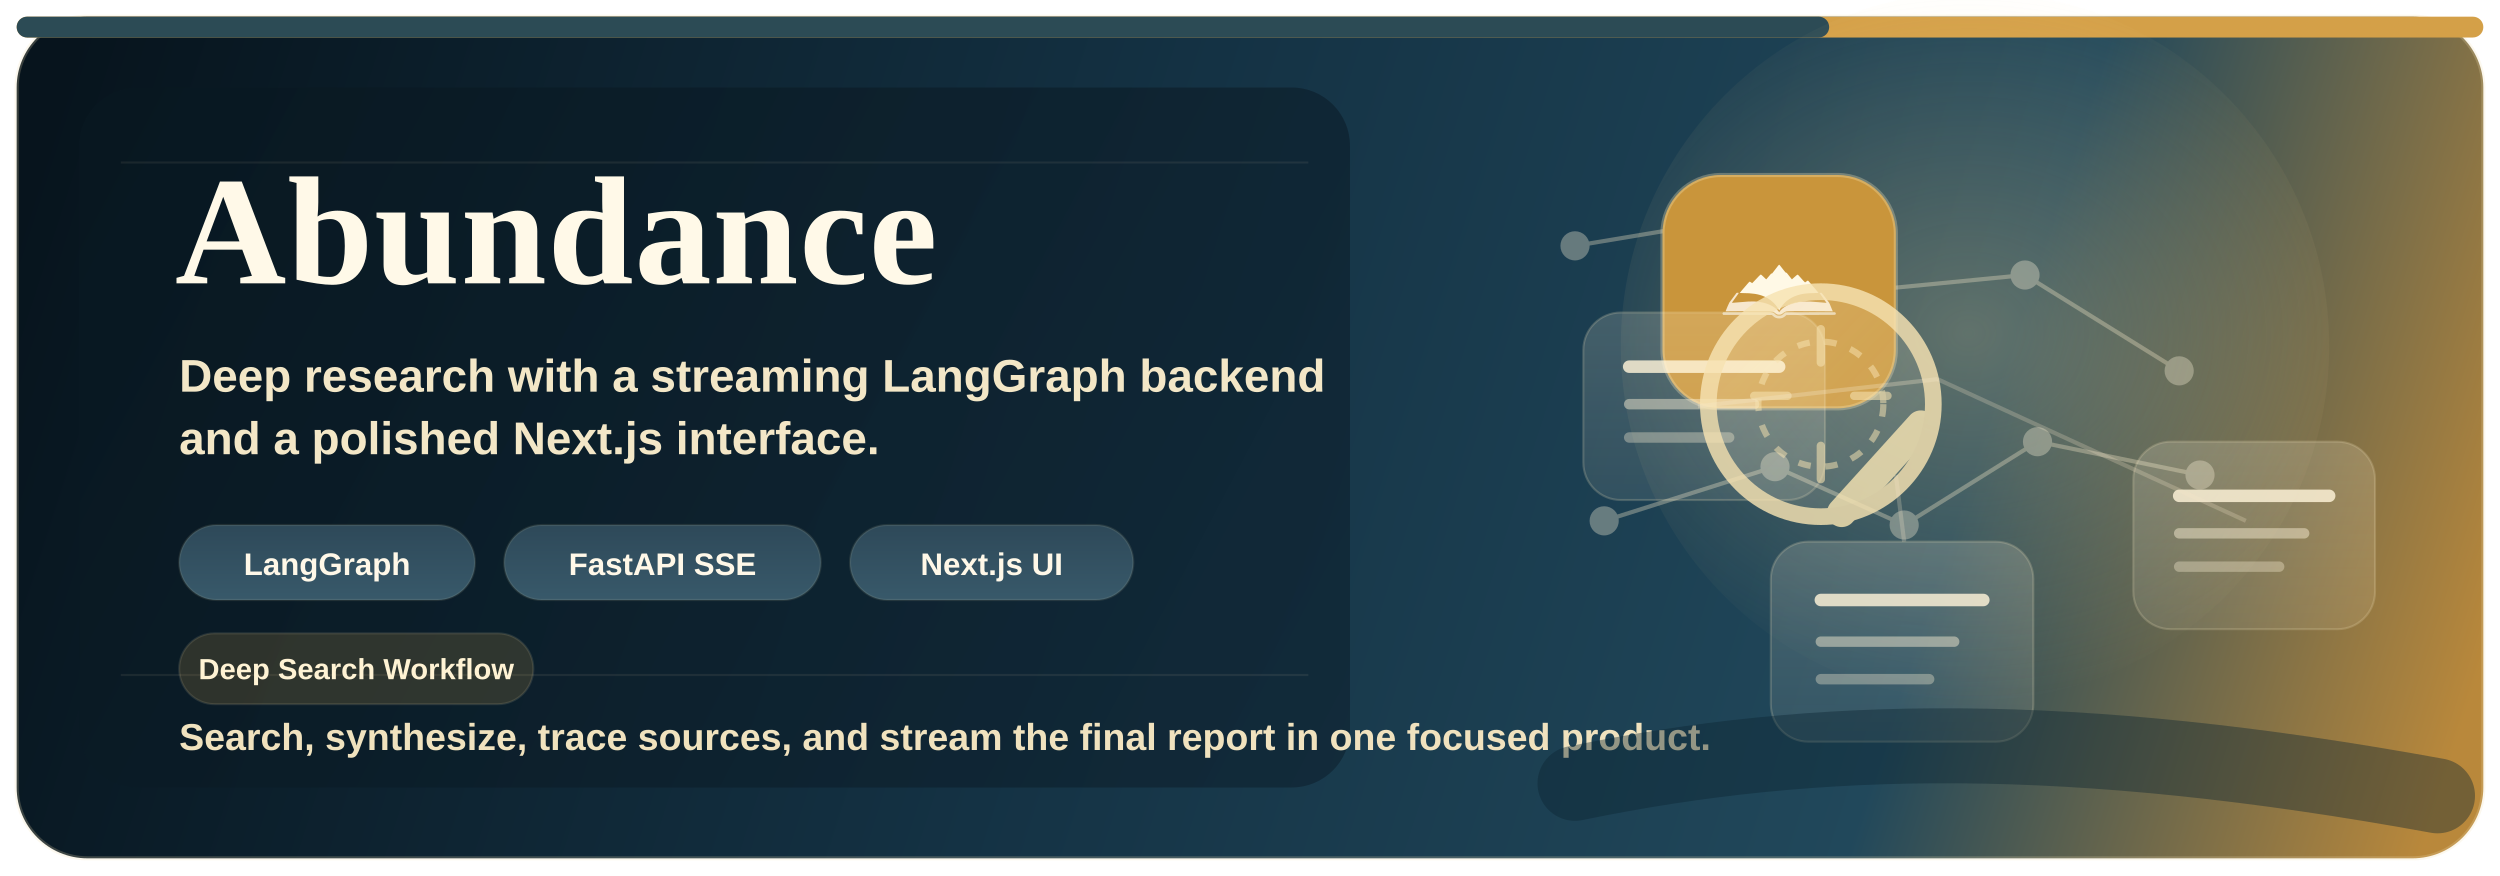
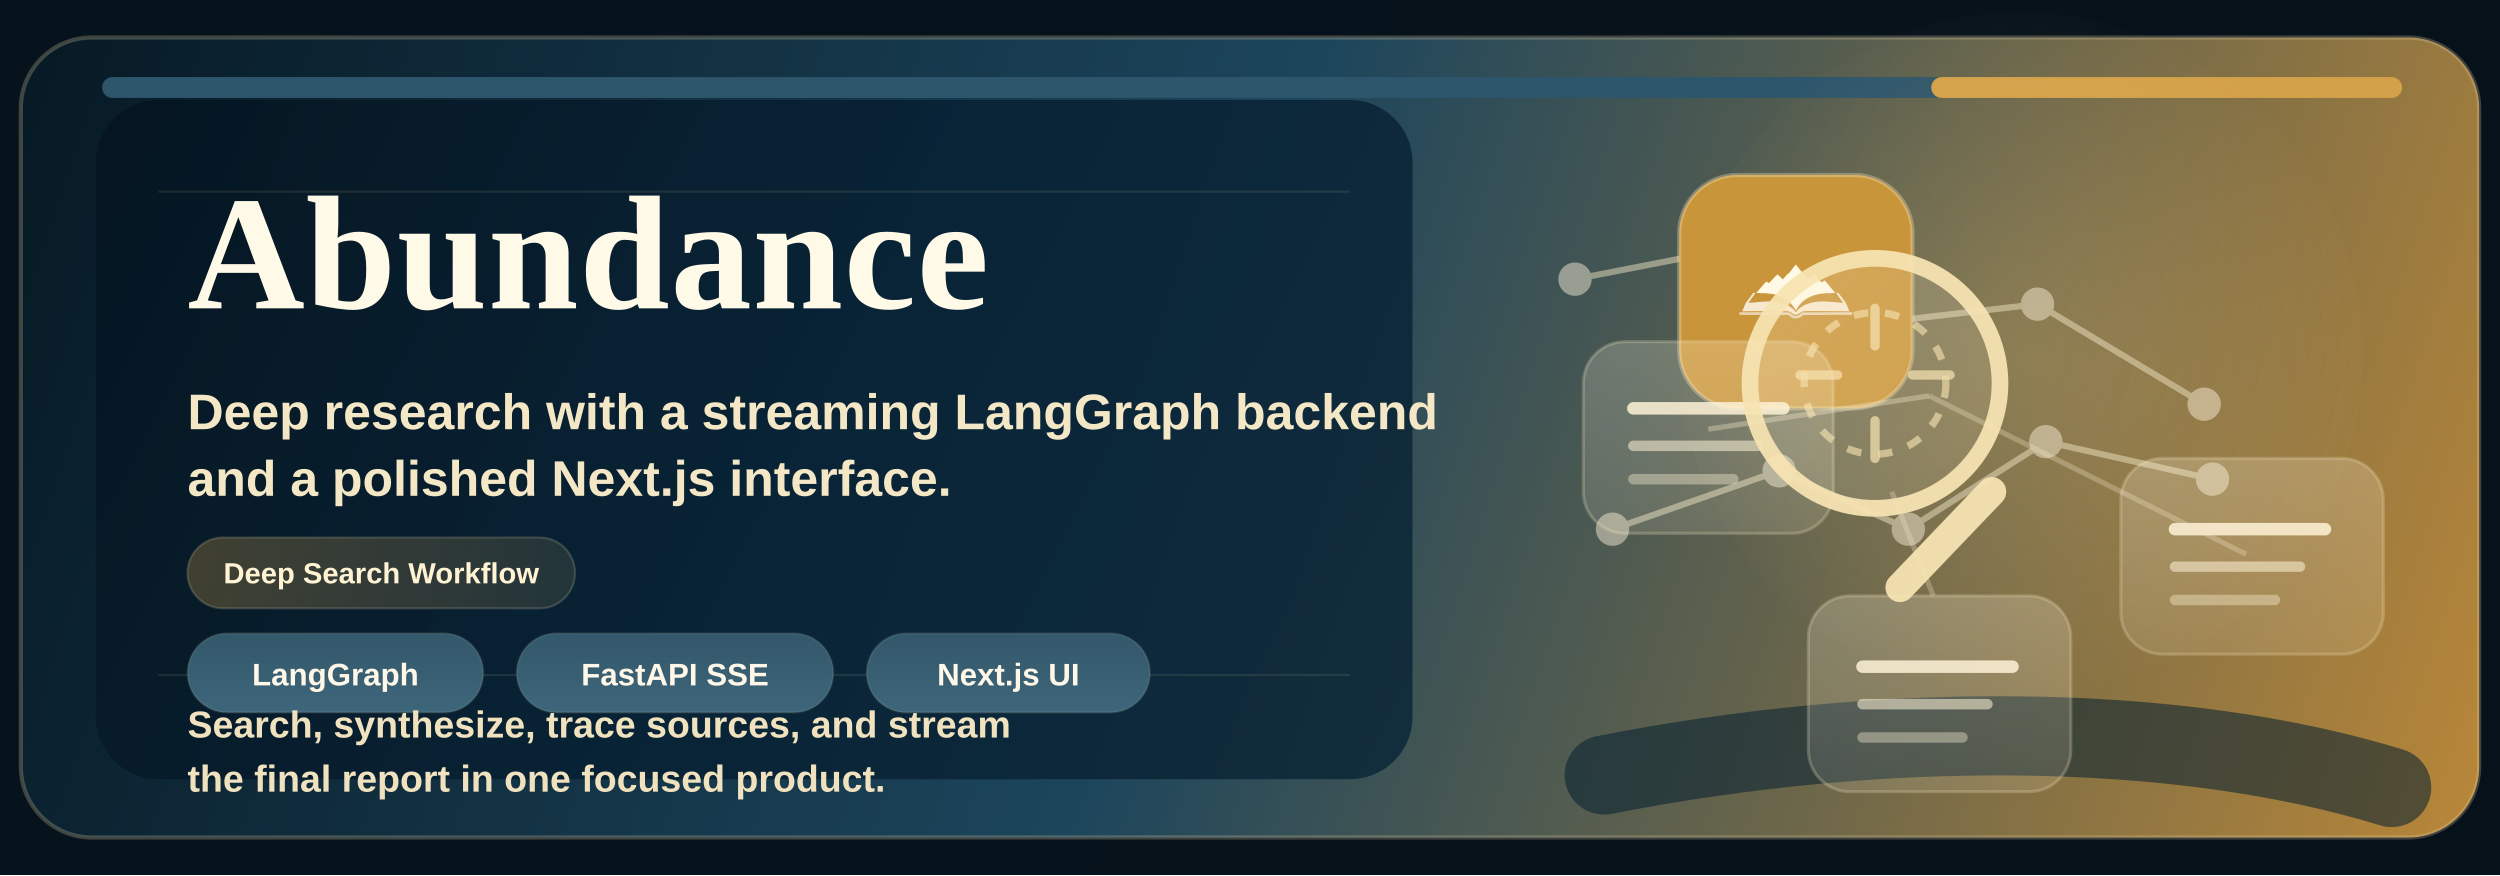
<svg xmlns="http://www.w3.org/2000/svg" width="1200" height="420" viewBox="0 0 1200 420" fill="none" role="img" aria-labelledby="title desc">
  <defs>
-     <linearGradient id="bg" x1="32" y1="28" x2="1168" y2="392" gradientUnits="userSpaceOnUse">
-       <stop offset="0" stop-color="#07141D" />
-       <stop offset="0.44" stop-color="#143244" />
-       <stop offset="0.78" stop-color="#21485B" />
-       <stop offset="1" stop-color="#B9883B" />
+     <linearGradient id="canvas" x1="0" y1="0" x2="1200" y2="420" gradientUnits="userSpaceOnUse">
+       <stop offset="0" stop-color="#06131C" />
+       <stop offset="1" stop-color="#07111A" />
    </linearGradient>
-     <linearGradient id="panel" x1="52" y1="44" x2="640" y2="354" gradientUnits="userSpaceOnUse">
-       <stop offset="0" stop-color="#081720" stop-opacity="0.96" />
-       <stop offset="1" stop-color="#102736" stop-opacity="0.82" />
+     <linearGradient id="frame" x1="18" y1="18" x2="1182" y2="402" gradientUnits="userSpaceOnUse">
+       <stop offset="0" stop-color="#071A25" />
+       <stop offset="0.48" stop-color="#1C455C" />
+       <stop offset="1" stop-color="#B78639" />
    </linearGradient>
-     <linearGradient id="chip" x1="0" y1="0" x2="0" y2="36" gradientUnits="userSpaceOnUse">
-       <stop offset="0" stop-color="#2E4959" />
-       <stop offset="1" stop-color="#38596A" />
+     <linearGradient id="panel" x1="46" y1="48" x2="678" y2="374" gradientUnits="userSpaceOnUse">
+       <stop offset="0" stop-color="#051520" stop-opacity="0.96" />
+       <stop offset="0.52" stop-color="#082235" stop-opacity="0.94" />
+       <stop offset="1" stop-color="#0D2838" stop-opacity="0.88" />
+     </linearGradient>
+     <linearGradient id="chip" x1="0" y1="0" x2="0" y2="38" gradientUnits="userSpaceOnUse">
+       <stop offset="0" stop-color="#33576B" />
+       <stop offset="1" stop-color="#3E667A" />
+     </linearGradient>
+     <linearGradient id="chipGold" x1="0" y1="0" x2="174" y2="34" gradientUnits="userSpaceOnUse">
+       <stop offset="0" stop-color="#D4A048" stop-opacity="0.28" />
+       <stop offset="1" stop-color="#F0C56B" stop-opacity="0.12" />
    </linearGradient>
    <linearGradient id="card" x1="0" y1="0" x2="0" y2="130" gradientUnits="userSpaceOnUse">
-       <stop offset="0" stop-color="#FFF5DD" stop-opacity="0.18" />
-       <stop offset="1" stop-color="#FFF5DD" stop-opacity="0.06" />
+       <stop offset="0" stop-color="#FFF6DE" stop-opacity="0.22" />
+       <stop offset="1" stop-color="#FFF6DE" stop-opacity="0.08" />
    </linearGradient>
-     <radialGradient id="glow" cx="0" cy="0" r="1" gradientUnits="userSpaceOnUse" gradientTransform="translate(945 160) rotate(90) scale(178 210)">
-       <stop offset="0" stop-color="#F7D793" stop-opacity="0.30" />
-       <stop offset="1" stop-color="#F7D793" stop-opacity="0" />
+     <radialGradient id="glow" cx="0" cy="0" r="1" gradientUnits="userSpaceOnUse" gradientTransform="translate(970 170) rotate(90) scale(170 180)">
+       <stop offset="0" stop-color="#F3D086" stop-opacity="0.20" />
+       <stop offset="1" stop-color="#F3D086" stop-opacity="0" />
    </radialGradient>
-     <linearGradient id="lens" x1="876" y1="110" x2="1002" y2="232" gradientUnits="userSpaceOnUse">
-       <stop offset="0" stop-color="#FFF3D0" stop-opacity="0.26" />
-       <stop offset="1" stop-color="#FFF3D0" stop-opacity="0.08" />
+     <linearGradient id="lensFill" x1="842" y1="132" x2="964" y2="252" gradientUnits="userSpaceOnUse">
+       <stop offset="0" stop-color="#FFF3D1" stop-opacity="0.22" />
+       <stop offset="1" stop-color="#FFF3D1" stop-opacity="0.10" />
    </linearGradient>
  </defs>
-   <rect x="8" y="8" width="1184" height="404" rx="34" fill="url(#bg)" />
-   <rect x="8" y="8" width="1184" height="404" rx="34" stroke="#F1E0B2" stroke-opacity="0.22" stroke-width="2" />
-   <rect x="8" y="8" width="1184" height="10" rx="5" fill="#D4A048" />
-   <rect x="8" y="8" width="870" height="10" rx="5" fill="#244757" fill-opacity="0.95" />
-   <rect x="38" y="42" width="610" height="336" rx="28" fill="url(#panel)" />
-   <path d="M58 78H628" stroke="#F1E0B2" stroke-opacity="0.08" stroke-width="1" />
-   <path d="M58 324H628" stroke="#F1E0B2" stroke-opacity="0.08" stroke-width="1" />
-   <circle cx="948" cy="166" r="170" fill="url(#glow)" />
-   <g opacity="0.34">
-     <path d="M756 118L840 104L890 140L972 132L1046 178" stroke="#F4E7C6" stroke-width="2" />
-     <path d="M770 250L852 224L914 252L978 212L1056 228" stroke="#F4E7C6" stroke-width="2" />
-     <circle cx="756" cy="118" r="7" fill="#F8EFD7" />
-     <circle cx="840" cy="104" r="7" fill="#F8EFD7" />
-     <circle cx="890" cy="140" r="7" fill="#F8EFD7" />
-     <circle cx="972" cy="132" r="7" fill="#F8EFD7" />
-     <circle cx="1046" cy="178" r="7" fill="#F8EFD7" />
-     <circle cx="770" cy="250" r="7" fill="#F8EFD7" />
-     <circle cx="852" cy="224" r="7" fill="#F8EFD7" />
-     <circle cx="914" cy="252" r="7" fill="#F8EFD7" />
-     <circle cx="978" cy="212" r="7" fill="#F8EFD7" />
-     <circle cx="1056" cy="228" r="7" fill="#F8EFD7" />
+   <rect width="1200" height="420" fill="url(#canvas)" />
+   <rect x="10" y="18" width="1180" height="384" rx="34" fill="url(#frame)" />
+   <rect x="10" y="18" width="1180" height="384" rx="34" stroke="#F2E0B0" stroke-opacity="0.24" stroke-width="2" />
+   <path d="M54 42H932" stroke="#2D556B" stroke-width="10" stroke-linecap="round" />
+   <path d="M932 42H1148" stroke="#D3A149" stroke-width="10" stroke-linecap="round" />
+   <rect x="46" y="48" width="632" height="326" rx="30" fill="url(#panel)" />
+   <path d="M76 92H648" stroke="#F2E0B0" stroke-opacity="0.10" stroke-width="1" />
+   <path d="M76 324H648" stroke="#F2E0B0" stroke-opacity="0.10" stroke-width="1" />
+   <circle cx="970" cy="170" r="164" fill="url(#glow)" />
+   <path d="M770 372C902 346 1044 346 1148 378" stroke="#072131" stroke-opacity="0.56" stroke-width="38" stroke-linecap="round" />
+   <g opacity="0.48">
+     <path d="M756 134L838 118L892 156L978 146L1058 194" stroke="#F3E7C7" stroke-width="3" stroke-linecap="round" />
+     <path d="M774 254L854 226L916 254L982 212L1062 230" stroke="#F3E7C7" stroke-width="3" stroke-linecap="round" />
+     <circle cx="756" cy="134" r="8" fill="#F8EFD7" />
+     <circle cx="838" cy="118" r="8" fill="#F8EFD7" />
+     <circle cx="892" cy="156" r="8" fill="#F8EFD7" />
+     <circle cx="978" cy="146" r="8" fill="#F8EFD7" />
+     <circle cx="1058" cy="194" r="8" fill="#F8EFD7" />
+     <circle cx="774" cy="254" r="8" fill="#F8EFD7" />
+     <circle cx="854" cy="226" r="8" fill="#F8EFD7" />
+     <circle cx="916" cy="254" r="8" fill="#F8EFD7" />
+     <circle cx="982" cy="212" r="8" fill="#F8EFD7" />
+     <circle cx="1062" cy="230" r="8" fill="#F8EFD7" />
  </g>
-   <g transform="translate(798 84)">
+   <g transform="translate(806 84)">
    <rect width="112" height="112" rx="28" fill="#C9953B" />
-     <rect width="112" height="112" rx="28" stroke="#F8E6B9" stroke-opacity="0.30" stroke-width="2" />
+     <rect width="112" height="112" rx="28" stroke="#F8E6B9" stroke-opacity="0.34" stroke-width="2" />
    <svg x="18" y="18" width="76" height="76" viewBox="0 0 1024 1024">
      <g transform="translate(0,1024) scale(0.1,-0.1)" fill="#FFF9E6" stroke="none">
        <path d="M5046 6792 c-29 -38 -124 -160 -209 -273 -85 -113 -162 -210 -170 -218 -9 -7 -24 -10 -34 -7 -23 7 -50 -20 -195 -199 -59 -71 -118 -141 -132 -154 l-26 -25 -53 50 c-28 27 -102 98 -163 157 -67 65 -119 107 -131 107 -23 0 -178 -154 -404 -402 -79 -87 -148 -158 -154 -158 -5 0 -39 23 -74 50 -36 28 -75 50 -87 50 -16 0 -66 -52 -190 -197 -93 -108 -233 -271 -311 -362 -79 -90 -143 -168 -143 -173 0 -4 66 -8 148 -8 674 -1 1068 -63 1447 -228 378 -164 706 -456 897 -797 29 -52 55 -95 59 -95 3 0 15 21 28 48 12 26 56 97 96 157 275 413 692 691 1238 824 237 58 444 79 875 88 172 3 311 10 310 14 -3 9 -576 683 -644 758 -49 53 -52 53 -153 -28 -35 -28 -69 -51 -76 -51 -15 0 -157 153 -338 363 -90 105 -124 137 -142 137 -26 0 -75 -38 -255 -200 l-114 -103 -38 43 c-21 24 -80 98 -130 164 -148 195 -176 226 -207 226 -35 0 -58 24 -215 230 -205 268 -215 280 -236 280 -12 0 -40 -26 -74 -68z" />
        <path fill="#F7E7CE" d="M2353 5028 c-28 -31 -406 -539 -453 -608 -20 -30 -68 -134 -107 -230 -39 -96 -86 -212 -106 -257 -24 -55 -32 -83 -24 -85 7 -3 172 -1 367 4 195 4 850 9 1455 11 1030 2 1104 1 1165 -16 89 -24 139 -50 223 -114 117 -89 138 -98 242 -98 105 0 141 15 260 105 86 66 149 95 240 112 83 15 1034 18 2227 5 l747 -8 -46 103 c-25 57 -74 176 -108 265 -70 181 -55 156 -357 558 -117 155 -211 271 -222 273 -27 5 -126 -8 -126 -17 0 -7 108 -160 296 -416 60 -82 120 -165 134 -184 l23 -34 -104 7 c-57 4 -248 20 -424 36 -829 76 -1172 64 -1605 -55 -292 -80 -523 -196 -722 -362 -72 -60 -160 -159 -187 -210 -6 -13 -15 -23 -19 -23 -4 0 -20 20 -36 46 -41 65 -148 172 -244 242 -339 250 -807 391 -1357 409 -207 6 -428 -5 -880 -47 -452 -42 -550 -47 -539 -29 7 13 109 155 343 478 106 148 106 147 78 155 -12 3 -43 6 -68 6 -35 0 -50 -5 -66 -22z" />
        <path fill="#E8D4B0" d="M1484 3766 c-38 -32 -39 -86 -1 -124 l27 -27 1571 -1 1571 -2 56 -55 c118 -116 251 -171 412 -171 158 0 278 48 399 160 l67 62 1575 7 1574 7 24 24 c36 34 34 89 -3 120 l-27 24 -1589 0 c-1103 0 -1597 -3 -1617 -11 -15 -6 -60 -42 -99 -80 -48 -46 -95 -80 -140 -102 -64 -29 -77 -32 -169 -32 -93 0 -105 2 -165 32 -40 20 -92 59 -136 101 -55 53 -81 71 -117 80 -34 9 -460 12 -1616 12 l-1570 0 -27 -24z" />
      </g>
    </svg>
  </g>
-   <g transform="translate(760 150)">
-     <rect x="0" y="0" width="116" height="90" rx="18" fill="url(#card)" stroke="#F7E8C2" stroke-opacity="0.20" />
-     <path d="M22 26H94" stroke="#FFF4D9" stroke-opacity="0.82" stroke-width="6" stroke-linecap="round" />
-     <path d="M22 44H82" stroke="#FFF4D9" stroke-opacity="0.45" stroke-width="5" stroke-linecap="round" />
-     <path d="M22 60H70" stroke="#FFF4D9" stroke-opacity="0.34" stroke-width="5" stroke-linecap="round" />
+   <g transform="translate(760 164)">
+     <rect width="120" height="92" rx="20" fill="url(#card)" stroke="#F7E8C2" stroke-opacity="0.24" stroke-width="1.5" />
+     <path d="M24 32H96" stroke="#FFF4D9" stroke-opacity="0.84" stroke-width="6" stroke-linecap="round" />
+     <path d="M24 50H84" stroke="#FFF4D9" stroke-opacity="0.54" stroke-width="5" stroke-linecap="round" />
+     <path d="M24 66H72" stroke="#FFF4D9" stroke-opacity="0.38" stroke-width="5" stroke-linecap="round" />
  </g>
-   <g transform="translate(1024 212)">
-     <rect x="0" y="0" width="116" height="90" rx="18" fill="url(#card)" stroke="#F7E8C2" stroke-opacity="0.20" />
-     <path d="M22 26H94" stroke="#FFF4D9" stroke-opacity="0.82" stroke-width="6" stroke-linecap="round" />
-     <path d="M22 44H82" stroke="#FFF4D9" stroke-opacity="0.45" stroke-width="5" stroke-linecap="round" />
-     <path d="M22 60H70" stroke="#FFF4D9" stroke-opacity="0.34" stroke-width="5" stroke-linecap="round" />
+   <g transform="translate(1018 220)">
+     <rect width="126" height="94" rx="20" fill="url(#card)" stroke="#F7E8C2" stroke-opacity="0.24" stroke-width="1.5" />
+     <path d="M26 34H98" stroke="#FFF4D9" stroke-opacity="0.84" stroke-width="6" stroke-linecap="round" />
+     <path d="M26 52H86" stroke="#FFF4D9" stroke-opacity="0.54" stroke-width="5" stroke-linecap="round" />
+     <path d="M26 68H74" stroke="#FFF4D9" stroke-opacity="0.38" stroke-width="5" stroke-linecap="round" />
  </g>
-   <g transform="translate(850 260)">
-     <rect x="0" y="0" width="126" height="96" rx="18" fill="url(#card)" stroke="#F7E8C2" stroke-opacity="0.20" />
-     <path d="M24 28H102" stroke="#FFF4D9" stroke-opacity="0.82" stroke-width="6" stroke-linecap="round" />
-     <path d="M24 48H88" stroke="#FFF4D9" stroke-opacity="0.45" stroke-width="5" stroke-linecap="round" />
-     <path d="M24 66H76" stroke="#FFF4D9" stroke-opacity="0.34" stroke-width="5" stroke-linecap="round" />
+   <g transform="translate(868 286)">
+     <rect width="126" height="94" rx="20" fill="url(#card)" stroke="#F7E8C2" stroke-opacity="0.24" stroke-width="1.5" />
+     <path d="M26 34H98" stroke="#FFF4D9" stroke-opacity="0.84" stroke-width="6" stroke-linecap="round" />
+     <path d="M26 52H86" stroke="#FFF4D9" stroke-opacity="0.54" stroke-width="5" stroke-linecap="round" />
+     <path d="M26 68H74" stroke="#FFF4D9" stroke-opacity="0.38" stroke-width="5" stroke-linecap="round" />
  </g>
-   <g opacity="0.82">
-     <path d="M922 204L884 246" stroke="#F8E4B0" stroke-width="14" stroke-linecap="round" />
-     <circle cx="874" cy="194" r="54" fill="url(#lens)" stroke="#F7E3B2" stroke-width="8" />
-     <circle cx="874" cy="194" r="30" stroke="#F7E3B2" stroke-opacity="0.65" stroke-width="3" stroke-dasharray="6 7" />
-     <path d="M842 190L858 190" stroke="#F7E3B2" stroke-opacity="0.72" stroke-width="4" stroke-linecap="round" />
-     <path d="M890 190L906 190" stroke="#F7E3B2" stroke-opacity="0.72" stroke-width="4" stroke-linecap="round" />
-     <path d="M874 158L874 174" stroke="#F7E3B2" stroke-opacity="0.72" stroke-width="4" stroke-linecap="round" />
-     <path d="M874 214L874 230" stroke="#F7E3B2" stroke-opacity="0.72" stroke-width="4" stroke-linecap="round" />
+   <path d="M926 190L820 206" stroke="#F5E8C8" stroke-opacity="0.36" stroke-width="2.5" />
+   <path d="M926 190L1078 266" stroke="#F5E8C8" stroke-opacity="0.30" stroke-width="2.5" />
+   <path d="M908 236L928 286" stroke="#F5E8C8" stroke-opacity="0.28" stroke-width="2.5" />
+   <g opacity="0.94">
+     <path d="M956 236L912 282" stroke="#F7E3B2" stroke-width="14" stroke-linecap="round" />
+     <circle cx="900" cy="184" r="60" fill="url(#lensFill)" stroke="#F7E3B2" stroke-width="8" />
+     <circle cx="900" cy="184" r="34" stroke="#F7E3B2" stroke-opacity="0.66" stroke-width="3.5" stroke-dasharray="7 8" />
+     <path d="M864 180L882 180" stroke="#F7E3B2" stroke-opacity="0.76" stroke-width="4.5" stroke-linecap="round" />
+     <path d="M918 180L936 180" stroke="#F7E3B2" stroke-opacity="0.76" stroke-width="4.5" stroke-linecap="round" />
+     <path d="M900 148L900 166" stroke="#F7E3B2" stroke-opacity="0.76" stroke-width="4.5" stroke-linecap="round" />
+     <path d="M900 202L900 220" stroke="#F7E3B2" stroke-opacity="0.76" stroke-width="4.5" stroke-linecap="round" />
  </g>
-   <path d="M930 182L815 195" stroke="#F5E8C8" stroke-opacity="0.30" stroke-width="2" />
-   <path d="M930 182L1078 250" stroke="#F5E8C8" stroke-opacity="0.24" stroke-width="2" />
-   <path d="M910 228L914 260" stroke="#F5E8C8" stroke-opacity="0.24" stroke-width="2" />
-   <text x="84" y="136" fill="#FFF9E8" font-family="Georgia, 'Times New Roman', serif" font-size="74" font-weight="700" letter-spacing="0.5">Abundance</text>
-   <text x="86" y="188" fill="#F3E7C7" font-family="Arial, Helvetica, sans-serif" font-size="22" font-weight="700">
+   <text x="90" y="148" fill="#FFF9E8" font-family="Georgia, 'Times New Roman', serif" font-size="78" font-weight="700" letter-spacing="0.4">Abundance</text>
+   <text x="90" y="206" fill="#F4E7C6" font-family="Arial, Helvetica, sans-serif" font-size="24" font-weight="700">
    Deep research with a streaming LangGraph backend
  </text>
-   <text x="86" y="218" fill="#F3E7C7" font-family="Arial, Helvetica, sans-serif" font-size="22" font-weight="700">
+   <text x="90" y="238" fill="#F4E7C6" font-family="Arial, Helvetica, sans-serif" font-size="24" font-weight="700">
    and a polished Next.js interface.
  </text>
-   <g transform="translate(86 252)">
-     <rect width="142" height="36" rx="18" fill="url(#chip)" stroke="#F8E6B8" stroke-opacity="0.10" />
-     <text x="71" y="24" text-anchor="middle" fill="#FFF8E8" font-family="Arial, Helvetica, sans-serif" font-size="15" font-weight="700">LangGraph</text>
+   <g transform="translate(90 258)">
+     <rect width="186" height="34" rx="17" fill="url(#chipGold)" stroke="#F8E6B8" stroke-opacity="0.18" />
+     <text x="93" y="22" text-anchor="middle" fill="#FFF3D4" font-family="Arial, Helvetica, sans-serif" font-size="14" font-weight="700">Deep Search Workflow</text>
  </g>
-   <g transform="translate(242 252)">
-     <rect width="152" height="36" rx="18" fill="url(#chip)" stroke="#F8E6B8" stroke-opacity="0.10" />
-     <text x="76" y="24" text-anchor="middle" fill="#FFF8E8" font-family="Arial, Helvetica, sans-serif" font-size="15" font-weight="700">FastAPI SSE</text>
+   <g transform="translate(90 304)">
+     <rect width="142" height="38" rx="19" fill="url(#chip)" stroke="#F8E6B8" stroke-opacity="0.10" />
+     <text x="71" y="25" text-anchor="middle" fill="#FFF8E8" font-family="Arial, Helvetica, sans-serif" font-size="15" font-weight="700">LangGraph</text>
  </g>
-   <g transform="translate(408 252)">
-     <rect width="136" height="36" rx="18" fill="url(#chip)" stroke="#F8E6B8" stroke-opacity="0.10" />
-     <text x="68" y="24" text-anchor="middle" fill="#FFF8E8" font-family="Arial, Helvetica, sans-serif" font-size="15" font-weight="700">Next.js UI</text>
+   <g transform="translate(248 304)">
+     <rect width="152" height="38" rx="19" fill="url(#chip)" stroke="#F8E6B8" stroke-opacity="0.10" />
+     <text x="76" y="25" text-anchor="middle" fill="#FFF8E8" font-family="Arial, Helvetica, sans-serif" font-size="15" font-weight="700">FastAPI SSE</text>
  </g>
-   <g transform="translate(86 304)">
-     <rect width="170" height="34" rx="17" fill="#D6A24B" fill-opacity="0.18" stroke="#F8E6B8" stroke-opacity="0.12" />
-     <text x="85" y="22" text-anchor="middle" fill="#FFF3D4" font-family="Arial, Helvetica, sans-serif" font-size="14" font-weight="700">Deep Search Workflow</text>
+   <g transform="translate(416 304)">
+     <rect width="136" height="38" rx="19" fill="url(#chip)" stroke="#F8E6B8" stroke-opacity="0.10" />
+     <text x="68" y="25" text-anchor="middle" fill="#FFF8E8" font-family="Arial, Helvetica, sans-serif" font-size="15" font-weight="700">Next.js UI</text>
  </g>
-   <text x="86" y="360" fill="#F0E2BE" font-family="Arial, Helvetica, sans-serif" font-size="18" font-weight="700">
-     Search, synthesize, trace sources, and stream the final report in one focused product.
+   <text x="90" y="354" fill="#F0E2BE" font-family="Arial, Helvetica, sans-serif" font-size="18" font-weight="700">
+     Search, synthesize, trace sources, and stream
  </text>
-   <path d="M756 376C872 352 995 350 1170 382" stroke="#0A2330" stroke-opacity="0.40" stroke-width="36" stroke-linecap="round" />
+   <text x="90" y="380" fill="#F0E2BE" font-family="Arial, Helvetica, sans-serif" font-size="18" font-weight="700">
+     the final report in one focused product.
+   </text>
</svg>
